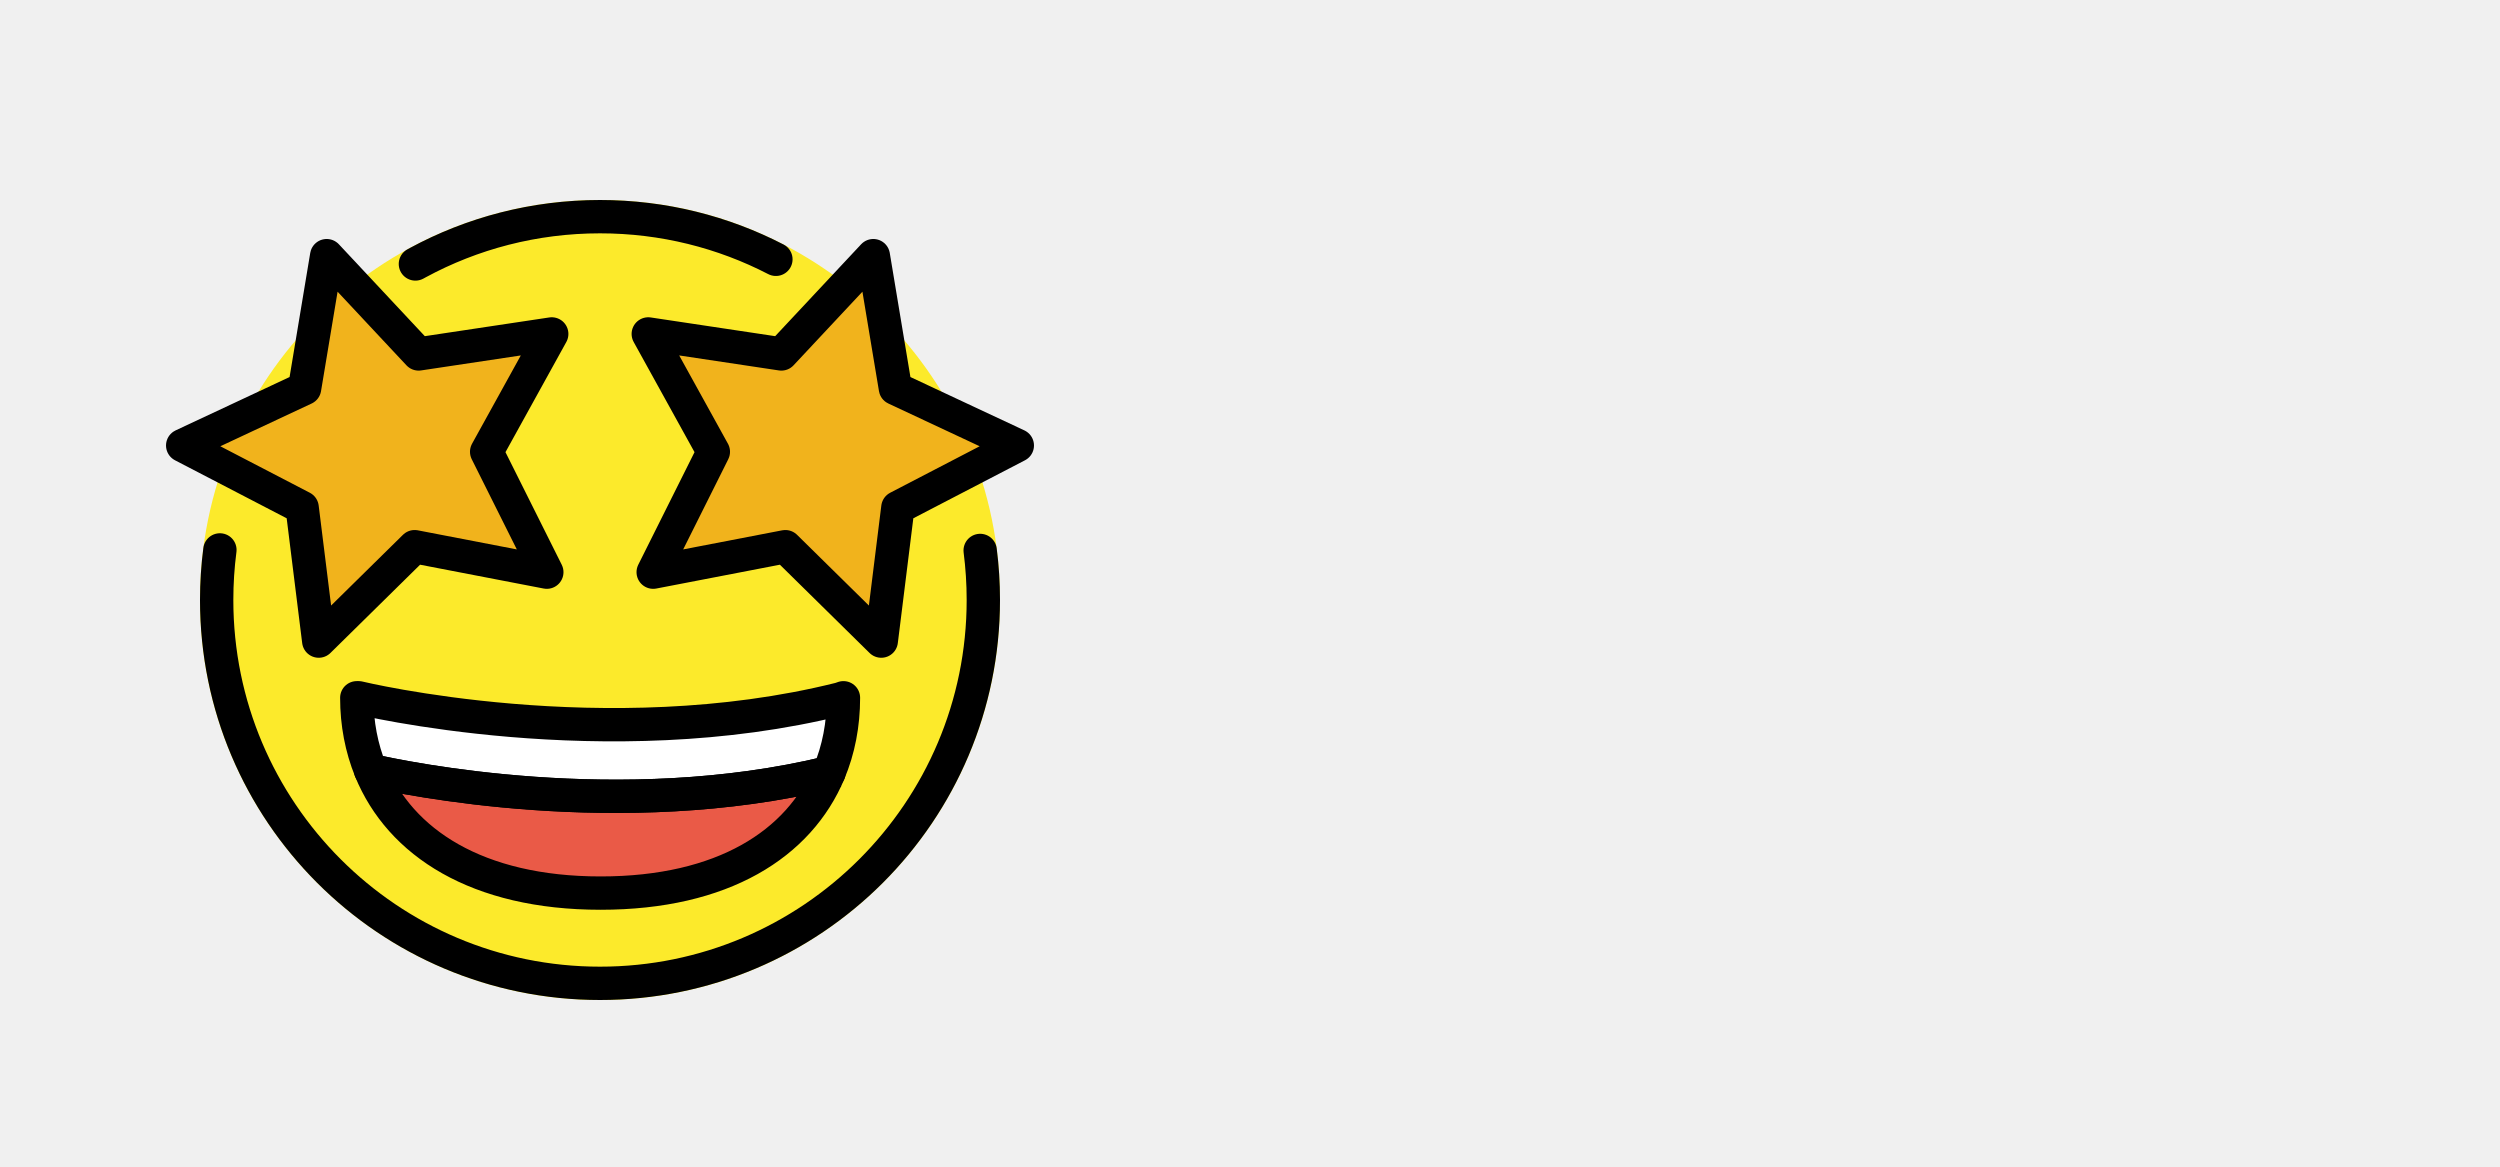
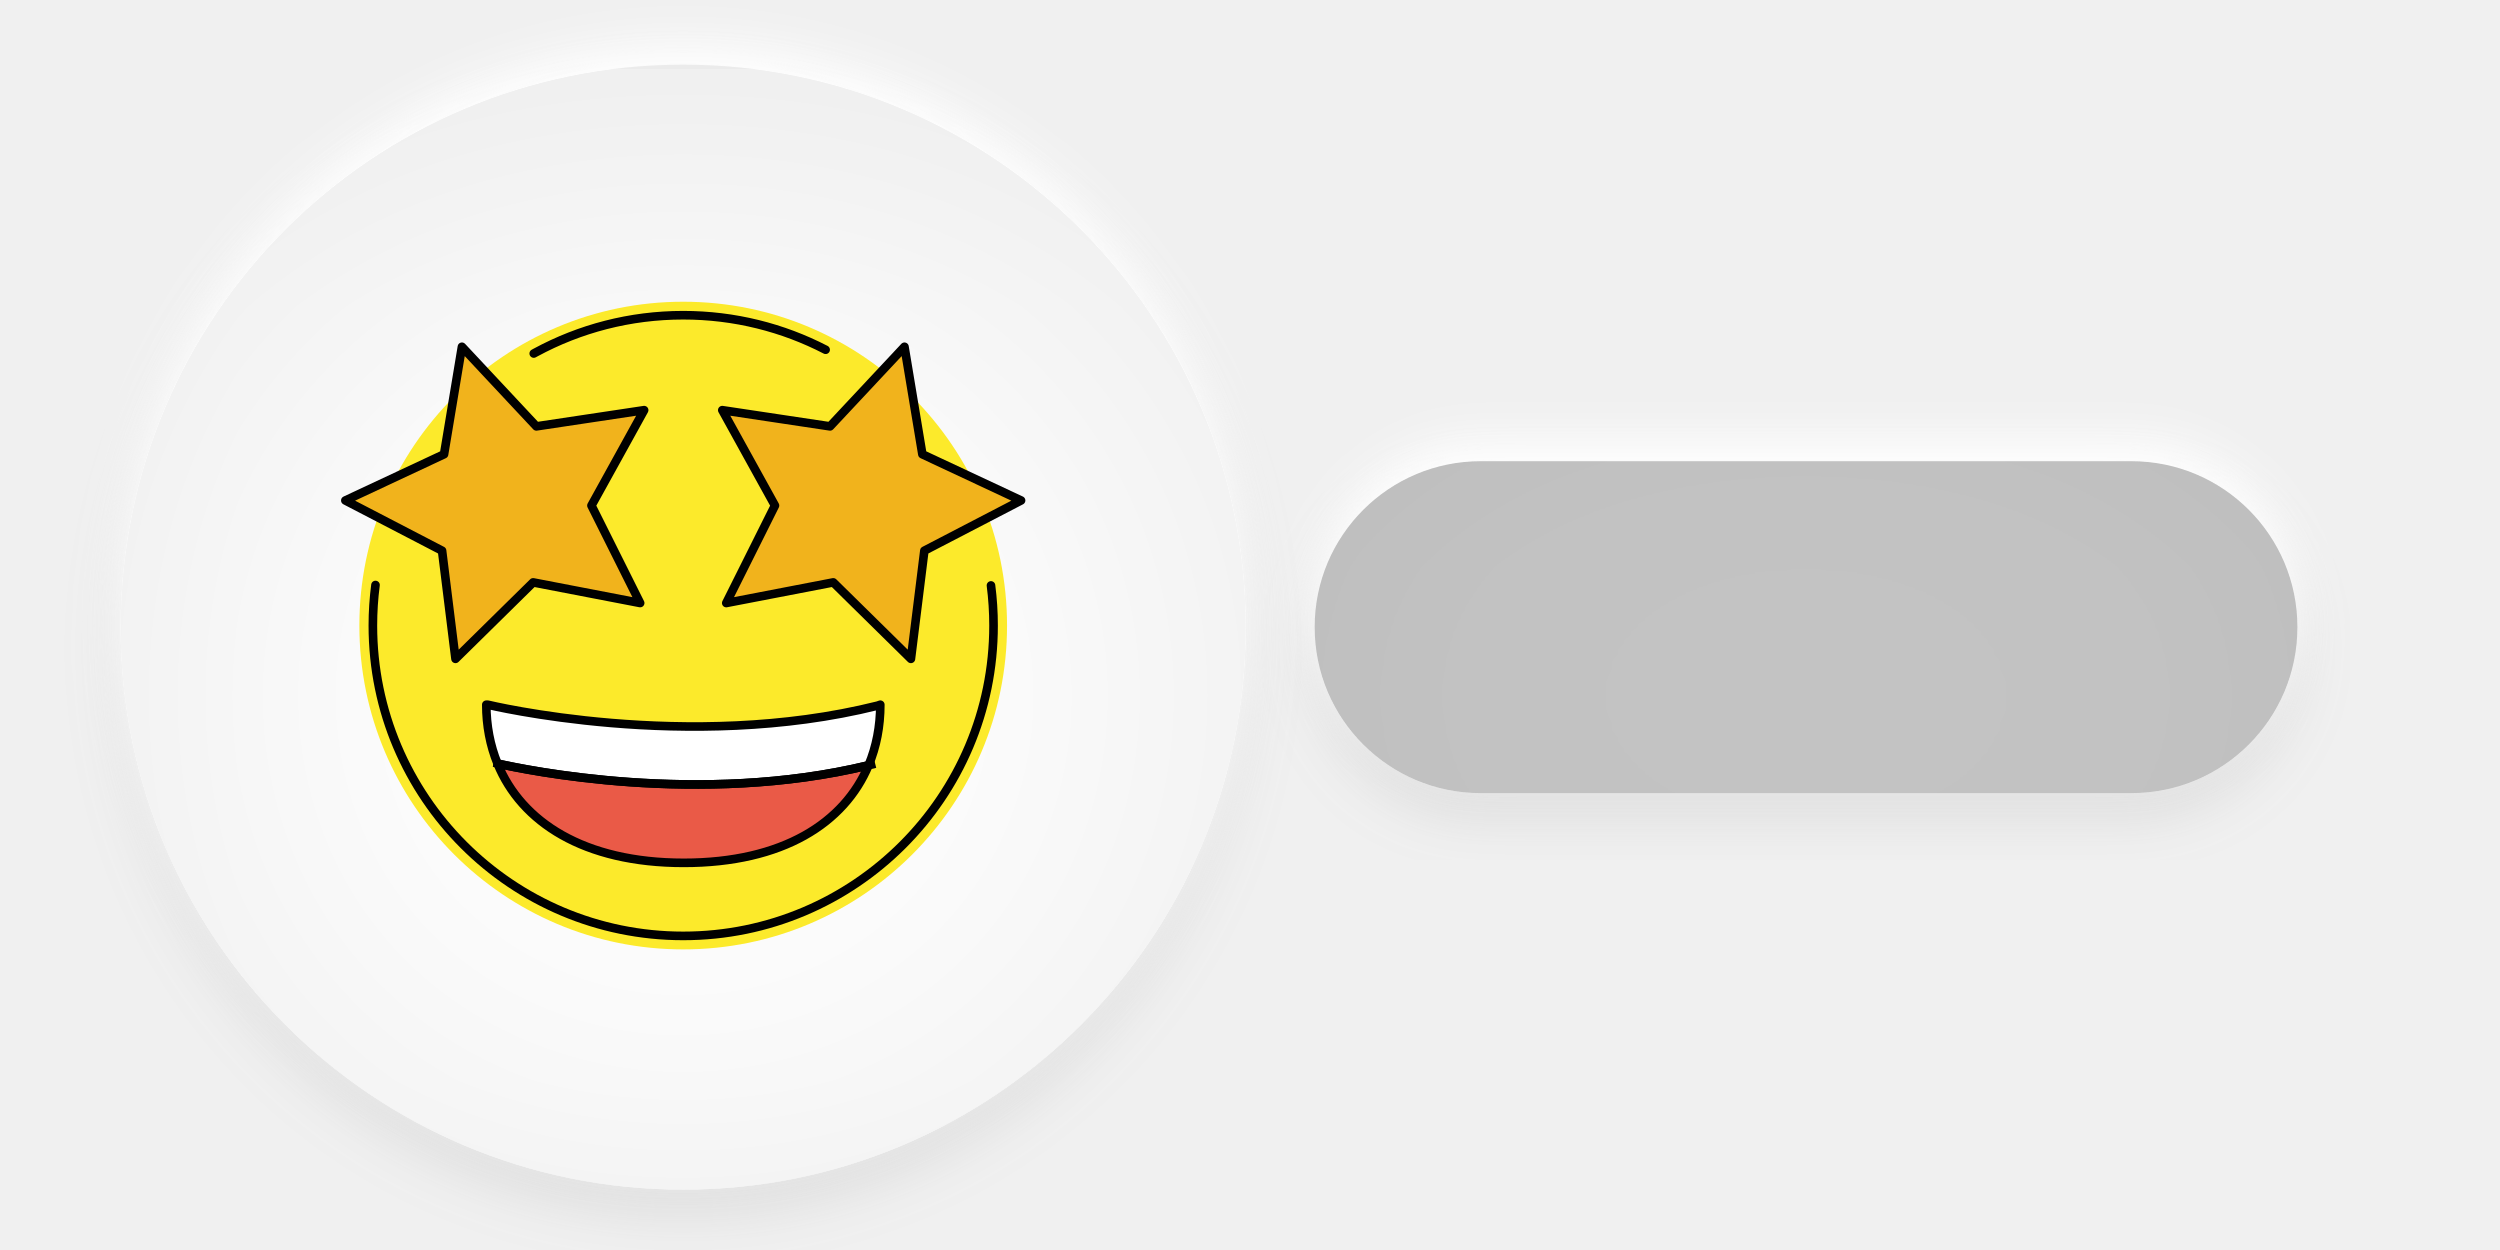
- <svg xmlns="http://www.w3.org/2000/svg" id="emoji" viewBox="0 0 150 70">
-   <rect id="my-rect" fill="#e5f9ff" x="0" y="0" rx="20" ry="20" />
-   <g>
-     <g id="color">
-       <circle cx="36" cy="36" r="24" fill="#FCEA2B" />
-       <polygon fill="#F1B31C" points="25.042,21.237 33.029,20.036 29.124,27.106 32.733,34.33 24.804,32.801 19.049,38.466 18.052,30.452 10.886,26.729 18.2,23.305 19.526,15.339" />
-       <polygon fill="#F1B31C" points="46.882,21.237 38.896,20.036 42.801,27.106 39.191,34.33 47.121,32.801 52.876,38.466 53.872,30.452 61.039,26.729 53.725,23.305 52.399,15.339" />
-       <path fill="#EA5A47" d="M49.737,46.356c-1.79,4.27-6.35,7.23-13.7,7.23c-7.41,0-12.03-3.03-13.8-7.36 C24.267,46.686,37.217,49.396,49.737,46.356z" />
-       <path fill="#FFFFFF" d="M50.607,41.866c0,1.6-0.29,3.11-0.87,4.49c-12.52,3.04-25.47,0.33-27.5-0.13 c-0.55-1.35-0.83-2.82-0.83-4.36h0.11c0,0,14.81,3.59,28.89,0.07L50.607,41.866z" />
+ <svg xmlns="http://www.w3.org/2000/svg" xmlns:xlink="http://www.w3.org/1999/xlink" id="emoji" width="160" height="80" viewBox="0 0 550 290" version="1.1">
+   <defs>
+     <rect id="my-rect" x="290" y="107" width="228" height="77" rx="38.5" />
+     <filter x="-5.3%" y="-17.8%" width="110.6%" height="137.8%" filterUnits="objectBoundingBox" id="filter-hfmp8jgacl-2">
+       <feOffset dx="0" dy="5" in="SourceAlpha" result="shadowOffsetOuter1" />
+       <feGaussianBlur stdDeviation="6.5" in="shadowOffsetOuter1" result="shadowBlurOuter1" />
+       <feComposite in="shadowBlurOuter1" in2="SourceAlpha" operator="out" result="shadowBlurOuter1" />
+       <feColorMatrix values="0 0 0 0 0.86   0 0 0 0 0.86   0 0 0 0 0.86  0 0 0 1 0" type="matrix" in="shadowBlurOuter1" result="shadowMatrixOuter1" />
+       <feOffset dx="0" dy="-5" in="SourceAlpha" result="shadowOffsetOuter2" />
+       <feGaussianBlur stdDeviation="5" in="shadowOffsetOuter2" result="shadowBlurOuter2" />
+       <feComposite in="shadowBlurOuter2" in2="SourceAlpha" operator="out" result="shadowBlurOuter2" />
+       <feColorMatrix values="0 0 0 0 1   0 0 0 0 1   0 0 0 0 1  0 0 0 1 0" type="matrix" in="shadowBlurOuter2" result="shadowMatrixOuter2" />
+       <feMerge>
+         <feMergeNode in="shadowMatrixOuter1" />
+         <feMergeNode in="shadowMatrixOuter2" />
+       </feMerge>
+     </filter>
+     <filter x="-19.2%" y="-60.4%" width="138.4%" height="223.0%" filterUnits="objectBoundingBox" id="filter-hfmp8jgacl-3">
+       <feGaussianBlur stdDeviation="58.5" in="SourceAlpha" result="shadowBlurInner1" />
+       <feOffset dx="0" dy="16" in="shadowBlurInner1" result="shadowOffsetInner1" />
+       <feComposite in="shadowOffsetInner1" in2="SourceAlpha" operator="arithmetic" k2="-1" k3="1" result="shadowInnerInner1" />
+       <feColorMatrix values="0 0 0 0 0   0 0 0 0 0   0 0 0 0 0  0 0 0 0.078 0" type="matrix" in="shadowInnerInner1" />
+     </filter>
+     <circle id="path-hfmp8jgacl-4" cx="143.5" cy="145.5" r="130.5" />
+     <filter x="-8.4%" y="-9.2%" width="116.9%" height="119.5%" filterUnits="objectBoundingBox" id="filter-hfmp8jgacl-5">
+       <feOffset dx="0" dy="5" in="SourceAlpha" result="shadowOffsetOuter1" />
+       <feGaussianBlur stdDeviation="6.5" in="shadowOffsetOuter1" result="shadowBlurOuter1" />
+       <feColorMatrix values="0 0 0 0 0.86   0 0 0 0 0.86   0 0 0 0 0.86  0 0 0 1 0" type="matrix" in="shadowBlurOuter1" result="shadowMatrixOuter1" />
+       <feOffset dx="0" dy="-5" in="SourceAlpha" result="shadowOffsetOuter2" />
+       <feGaussianBlur stdDeviation="5" in="shadowOffsetOuter2" result="shadowBlurOuter2" />
+       <feColorMatrix values="0 0 0 0 1   0 0 0 0 1   0 0 0 0 1  0 0 0 1 0" type="matrix" in="shadowBlurOuter2" result="shadowMatrixOuter2" />
+       <feMerge>
+         <feMergeNode in="shadowMatrixOuter1" />
+         <feMergeNode in="shadowMatrixOuter2" />
+       </feMerge>
+     </filter>
+     <filter x="-30.5%" y="-31.2%" width="160.9%" height="163.6%" filterUnits="objectBoundingBox" id="filter-hfmp8jgacl-6">
+       <feGaussianBlur stdDeviation="58.5" in="SourceAlpha" result="shadowBlurInner1" />
+       <feOffset dx="0" dy="16" in="shadowBlurInner1" result="shadowOffsetInner1" />
+       <feComposite in="shadowOffsetInner1" in2="SourceAlpha" operator="arithmetic" k2="-1" k3="1" result="shadowInnerInner1" />
+       <feColorMatrix values="0 0 0 0 0   0 0 0 0 0   0 0 0 0 0  0 0 0 0.078 0" type="matrix" in="shadowInnerInner1" />
+     </filter>
+   </defs>
+   <g id="Page-1" stroke="none" stroke-width="1" fill="none" fill-rule="evenodd">
+     <g id="Rectangle-Copy-2">
+       <use fill="black" fill-opacity="1" filter="url(#filter-hfmp8jgacl-2)" xlink:href="#my-rect" />
+       <use fill-opacity="0.15" fill="#000000" fill-rule="evenodd" xlink:href="#my-rect" />
+       <use fill="black" fill-opacity="1" filter="url(#filter-hfmp8jgacl-3)" xlink:href="#my-rect" />
    </g>
-     <g id="hair" />
-     <g id="skin" />
-     <g id="skin-shadow" />
-     <g id="line">
-       <path fill="none" stroke="#000000" stroke-linecap="round" stroke-linejoin="round" stroke-miterlimit="10" stroke-width="2" d="M50.607,41.866c0,1.6-0.29,3.11-0.87,4.49c-12.52,3.04-25.47,0.33-27.5-0.13c-0.55-1.35-0.83-2.82-0.83-4.36h0.11 c0,0,14.81,3.59,28.89,0.07L50.607,41.866z" />
-       <path fill="none" stroke="#000000" stroke-linejoin="round" stroke-miterlimit="10" stroke-width="2" d="M49.737,46.356 c-1.79,4.27-6.35,7.23-13.7,7.23c-7.41,0-12.03-3.03-13.8-7.36C24.267,46.686,37.217,49.396,49.737,46.356z" />
-       <path fill="none" stroke="#000000" stroke-linejoin="round" stroke-miterlimit="10" stroke-width="2" d="M50.227,46.236 c-0.16,0.04-0.33,0.08-0.49,0.12" />
-       <path fill="none" stroke="#000000" stroke-linejoin="round" stroke-miterlimit="10" stroke-width="2" d="M22.237,46.226 c-0.19-0.05-0.28-0.07-0.28-0.07" />
-       <path fill="none" stroke="#000000" stroke-linecap="round" stroke-linejoin="round" stroke-miterlimit="10" stroke-width="2" d="M46.554,15.559C43.393,13.924,39.804,13,36,13c-3.955,0-7.676,0.998-10.926,2.756 c-0.05,0.027-0.1,0.054-0.15,0.082" />
-       <path fill="none" stroke="#000000" stroke-linecap="round" stroke-linejoin="round" stroke-miterlimit="10" stroke-width="2" d="M13.194,32.995c-0.128,0.983-0.194,1.986-0.194,3.005c0,12.702,10.297,23,23,23c12.702,0,23-10.298,23-23 c0-1.007-0.065-2-0.19-2.973" />
-       <polygon fill="none" stroke="#000000" stroke-linecap="round" stroke-linejoin="round" stroke-miterlimit="10" stroke-width="2" points="25.118,21.237 33.104,20.036 29.199,27.106 32.809,34.33 24.879,32.801 19.124,38.466 18.128,30.452 10.961,26.729 18.275,23.305 19.601,15.339" />
-       <polygon fill="none" stroke="#000000" stroke-linecap="round" stroke-linejoin="round" stroke-miterlimit="10" stroke-width="2" points="46.882,21.237 38.896,20.036 42.801,27.106 39.191,34.33 47.121,32.801 52.876,38.466 53.872,30.452 61.039,26.729 53.725,23.305 52.399,15.339" />
+     <g id="Oval-Copy-2">
+       <use fill="black" fill-opacity="1" filter="url(#filter-hfmp8jgacl-5)" xlink:href="#path-hfmp8jgacl-4" />
+       <use fill="#FFFFFF" fill-rule="evenodd" xlink:href="#path-hfmp8jgacl-4" />
+       <use fill="black" fill-opacity="1" filter="url(#filter-hfmp8jgacl-6)" xlink:href="#path-hfmp8jgacl-4" />
    </g>
-     <animateTransform id="animate" attributeName="transform" attributeType="XML" type="rotate" from="0 36 36" to="360 36 36" dur="2s" repeatCount="indefinite" />
+     <g>
+       <g id="Group" transform="translate(64.8857, 70)">
+         <g id="color" fill-rule="nonzero">
+           <circle id="Oval" fill="#FCEA2B" cx="78.618" cy="75.13" r="75.13" />
+           <polygon id="Path" fill="#F1B31C" points="44.316 28.916 69.316 25.157 57.093 47.287 68.393 69.902 43.569 65.115 25.553 82.85 22.435 57.762 0 46.109 22.896 35.39 27.047 10.452" />
+           <polygon id="Path" fill="#F1B31C" points="112.684 28.916 87.684 25.157 99.907 47.287 88.607 69.902 113.431 65.115 131.447 82.85 134.565 57.762 157 46.109 134.104 35.39 129.953 10.452" />
+           <path d="M121.621,107.549 C116.018,120.915 101.743,130.181 78.734,130.181 C55.538,130.181 41.075,120.696 35.535,107.142 C41.889,108.582 82.428,117.065 121.621,107.549 Z" id="Path" fill="#EA5A47" />
+           <path d="M124.344,93.493 C124.344,98.502 123.437,103.229 121.621,107.549 C82.428,117.065 41.889,108.582 35.535,107.142 C33.813,102.916 32.936,98.314 32.936,93.493 L33.281,93.493 C33.281,93.493 79.642,104.731 123.718,93.712 L124.344,93.493 Z" id="Path" fill="#FFFFFF" />
+         </g>
+         <g id="line" transform="translate(0.2363, 3.1304)" stroke="#000000" stroke-linejoin="round" stroke-width="2">
+           <path d="M124.108,90.363 C124.108,95.371 123.2,100.098 121.385,104.418 C82.192,113.935 41.653,105.451 35.298,104.011 C33.577,99.785 32.7,95.183 32.7,90.363 L33.044,90.363 C33.044,90.363 79.406,101.601 123.482,90.582 L124.108,90.363 Z" id="Path" stroke-linecap="round" />
+           <path d="M121.385,104.418 C115.781,117.785 101.507,127.051 78.498,127.051 C55.302,127.051 40.839,117.566 35.298,104.011 C41.653,105.451 82.192,113.934 121.385,104.418 Z" id="Path" />
+           <path d="M122.919,104.042 C122.418,104.168 121.886,104.293 121.385,104.418" id="Path" />
+           <path d="M35.298,104.011 C34.703,103.855 34.422,103.792 34.422,103.792" id="Path" />
+           <path d="M111.421,8.011 C101.526,2.892 90.291,0 78.382,0 C66.002,0 54.353,3.124 44.179,8.626 C44.021,8.711 43.865,8.796 43.709,8.883" id="Path" stroke-linecap="round" />
+           <path d="M6.991,62.594 C6.59,65.672 6.383,68.812 6.383,72 C6.383,111.763 38.616,143.999 78.382,143.999 C118.145,143.999 150.382,111.763 150.382,72 C150.382,68.846 150.179,65.74 149.786,62.694" id="Path" stroke-linecap="round" />
+           <polygon id="Path" stroke-linecap="round" points="44.316 25.786 69.316 22.027 57.093 44.156 68.393 66.771 43.569 61.984 25.553 79.72 22.435 54.632 0 42.978 22.896 32.26 27.047 7.322" />
+           <polygon id="Path" stroke-linecap="round" points="112.447 25.786 87.448 22.027 99.671 44.156 88.371 66.771 113.195 61.984 131.211 79.72 134.329 54.632 156.764 42.978 133.867 32.26 129.717 7.322" />
+         </g>
+       </g>
+       <animateTransform id="animate" attributeName="transform" attributeType="XML" type="rotate" from="0 143.5 145.5" to="360 143.5 145.5" dur="2s" repeatCount="indefinite" />
+     </g>
+     <text id="my-text" />
  </g>
-   <text id="my-text" />
</svg>
